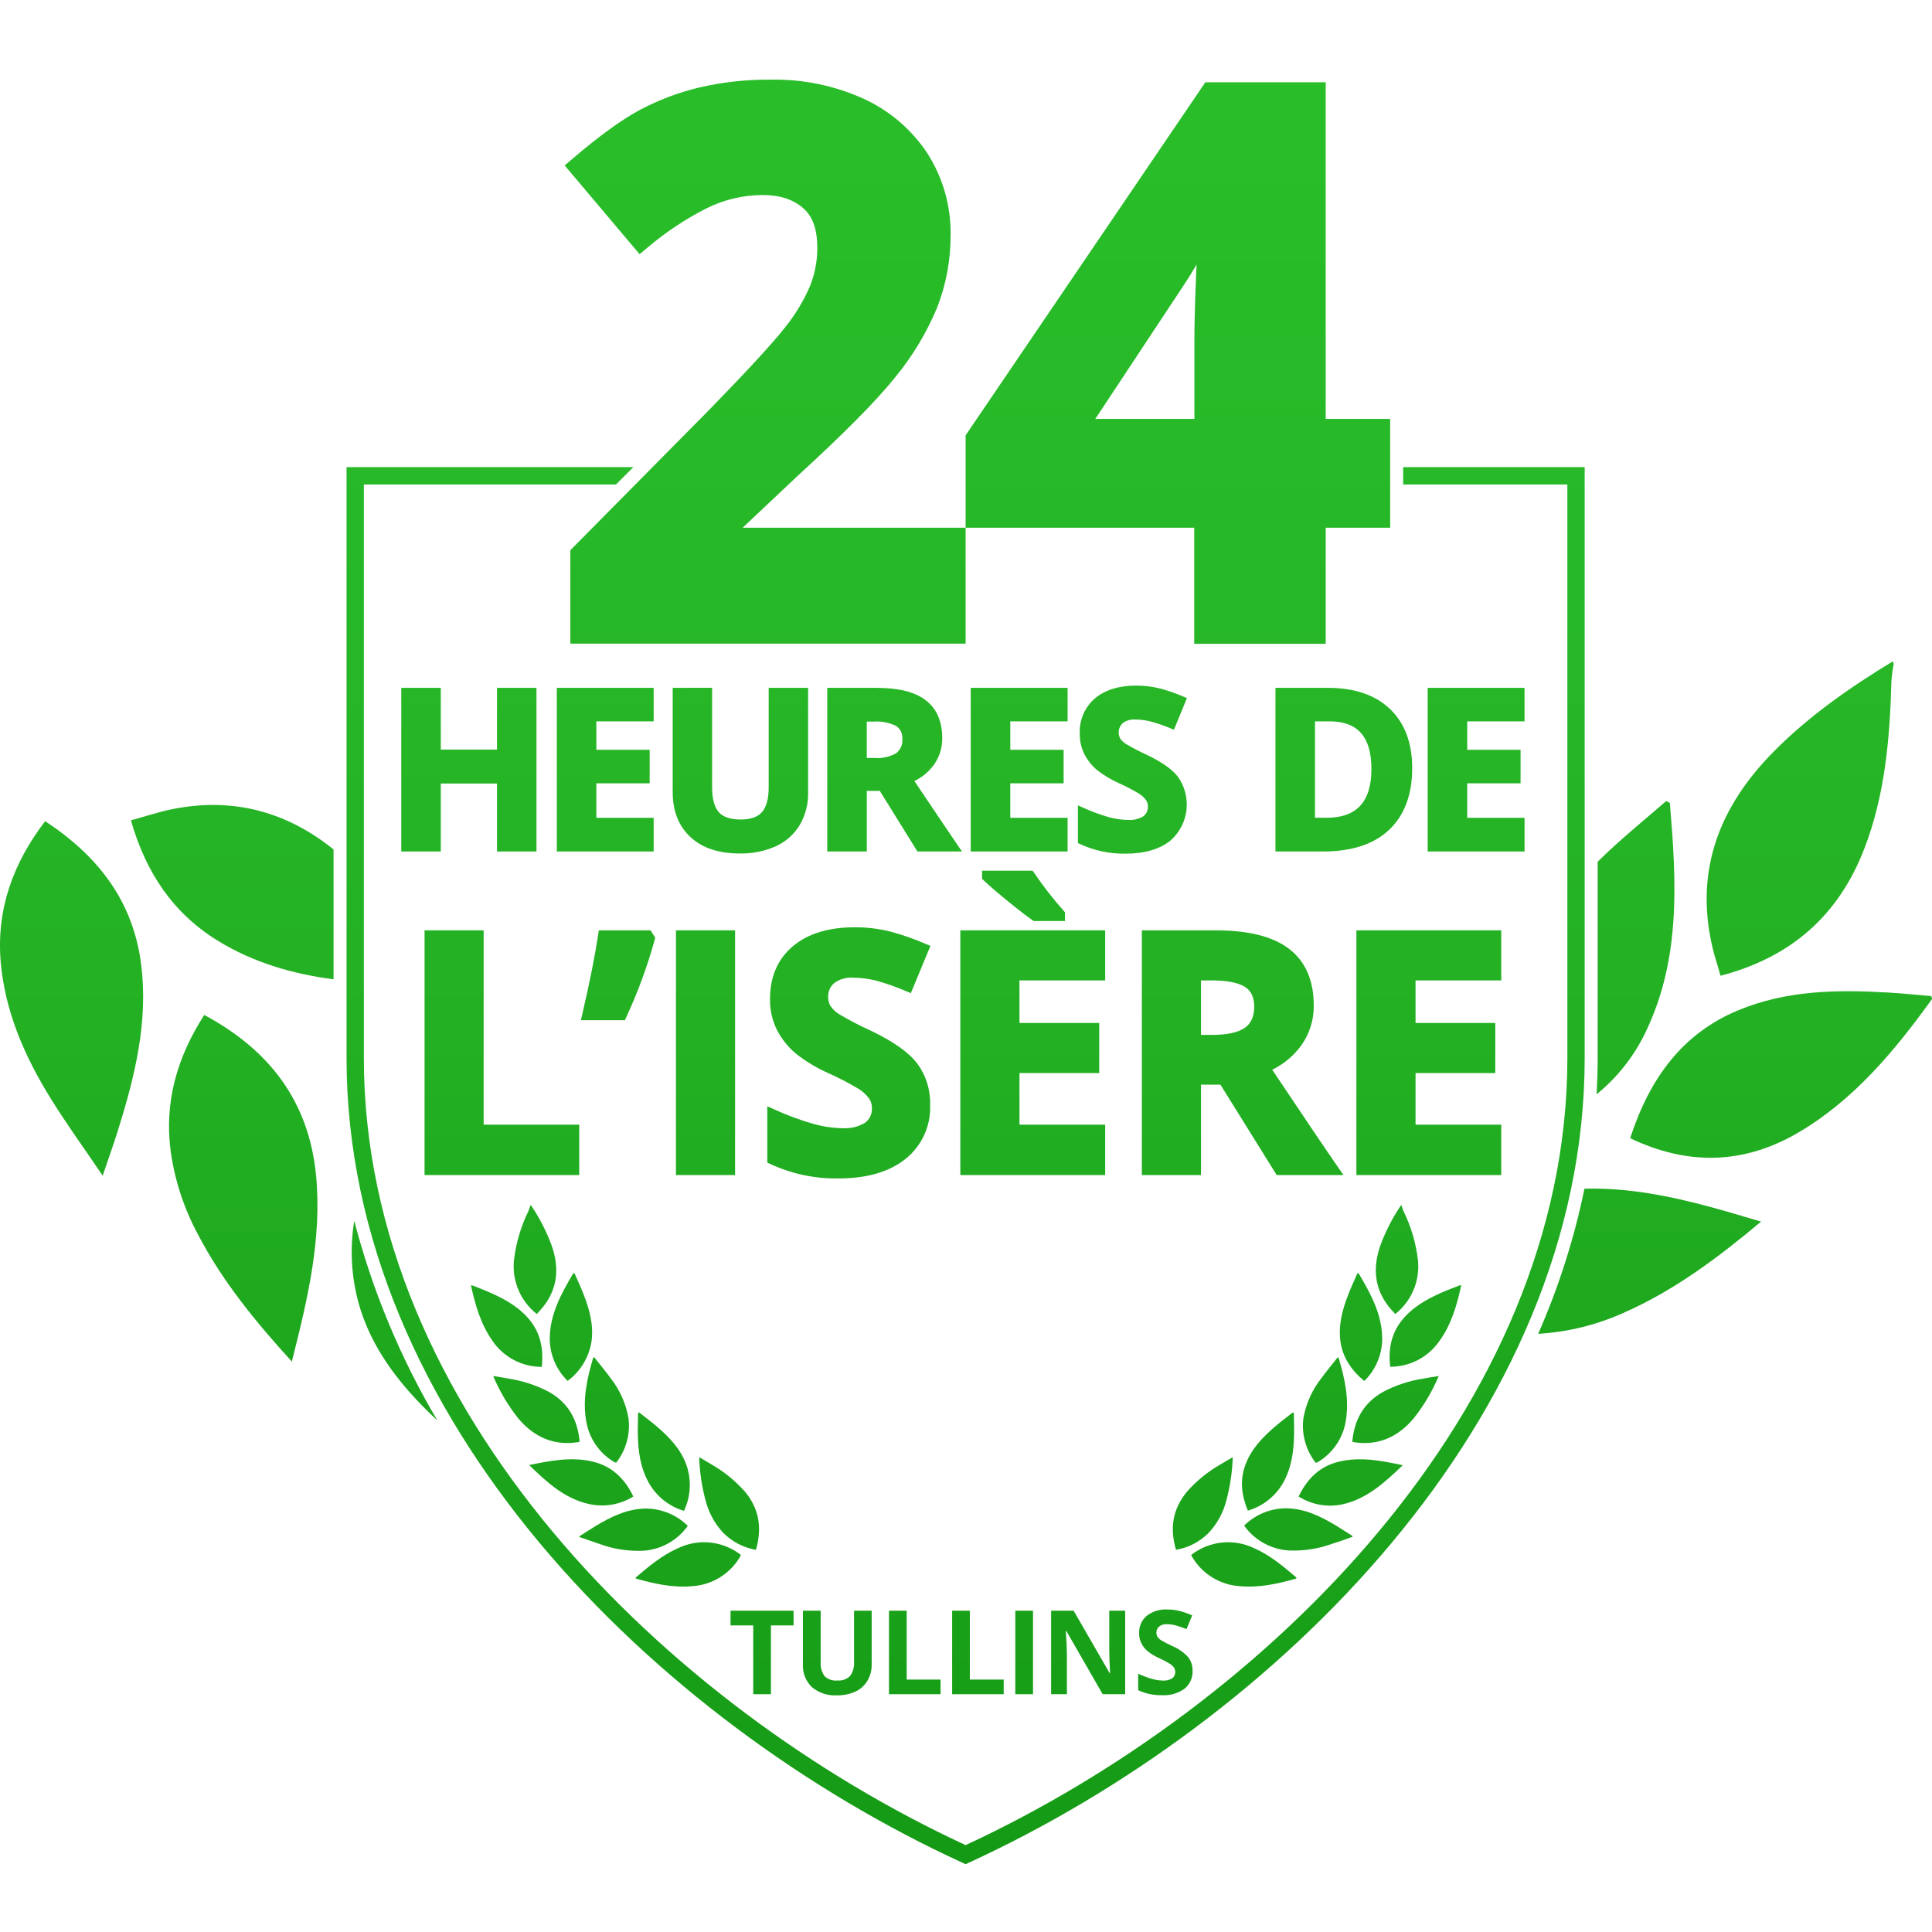
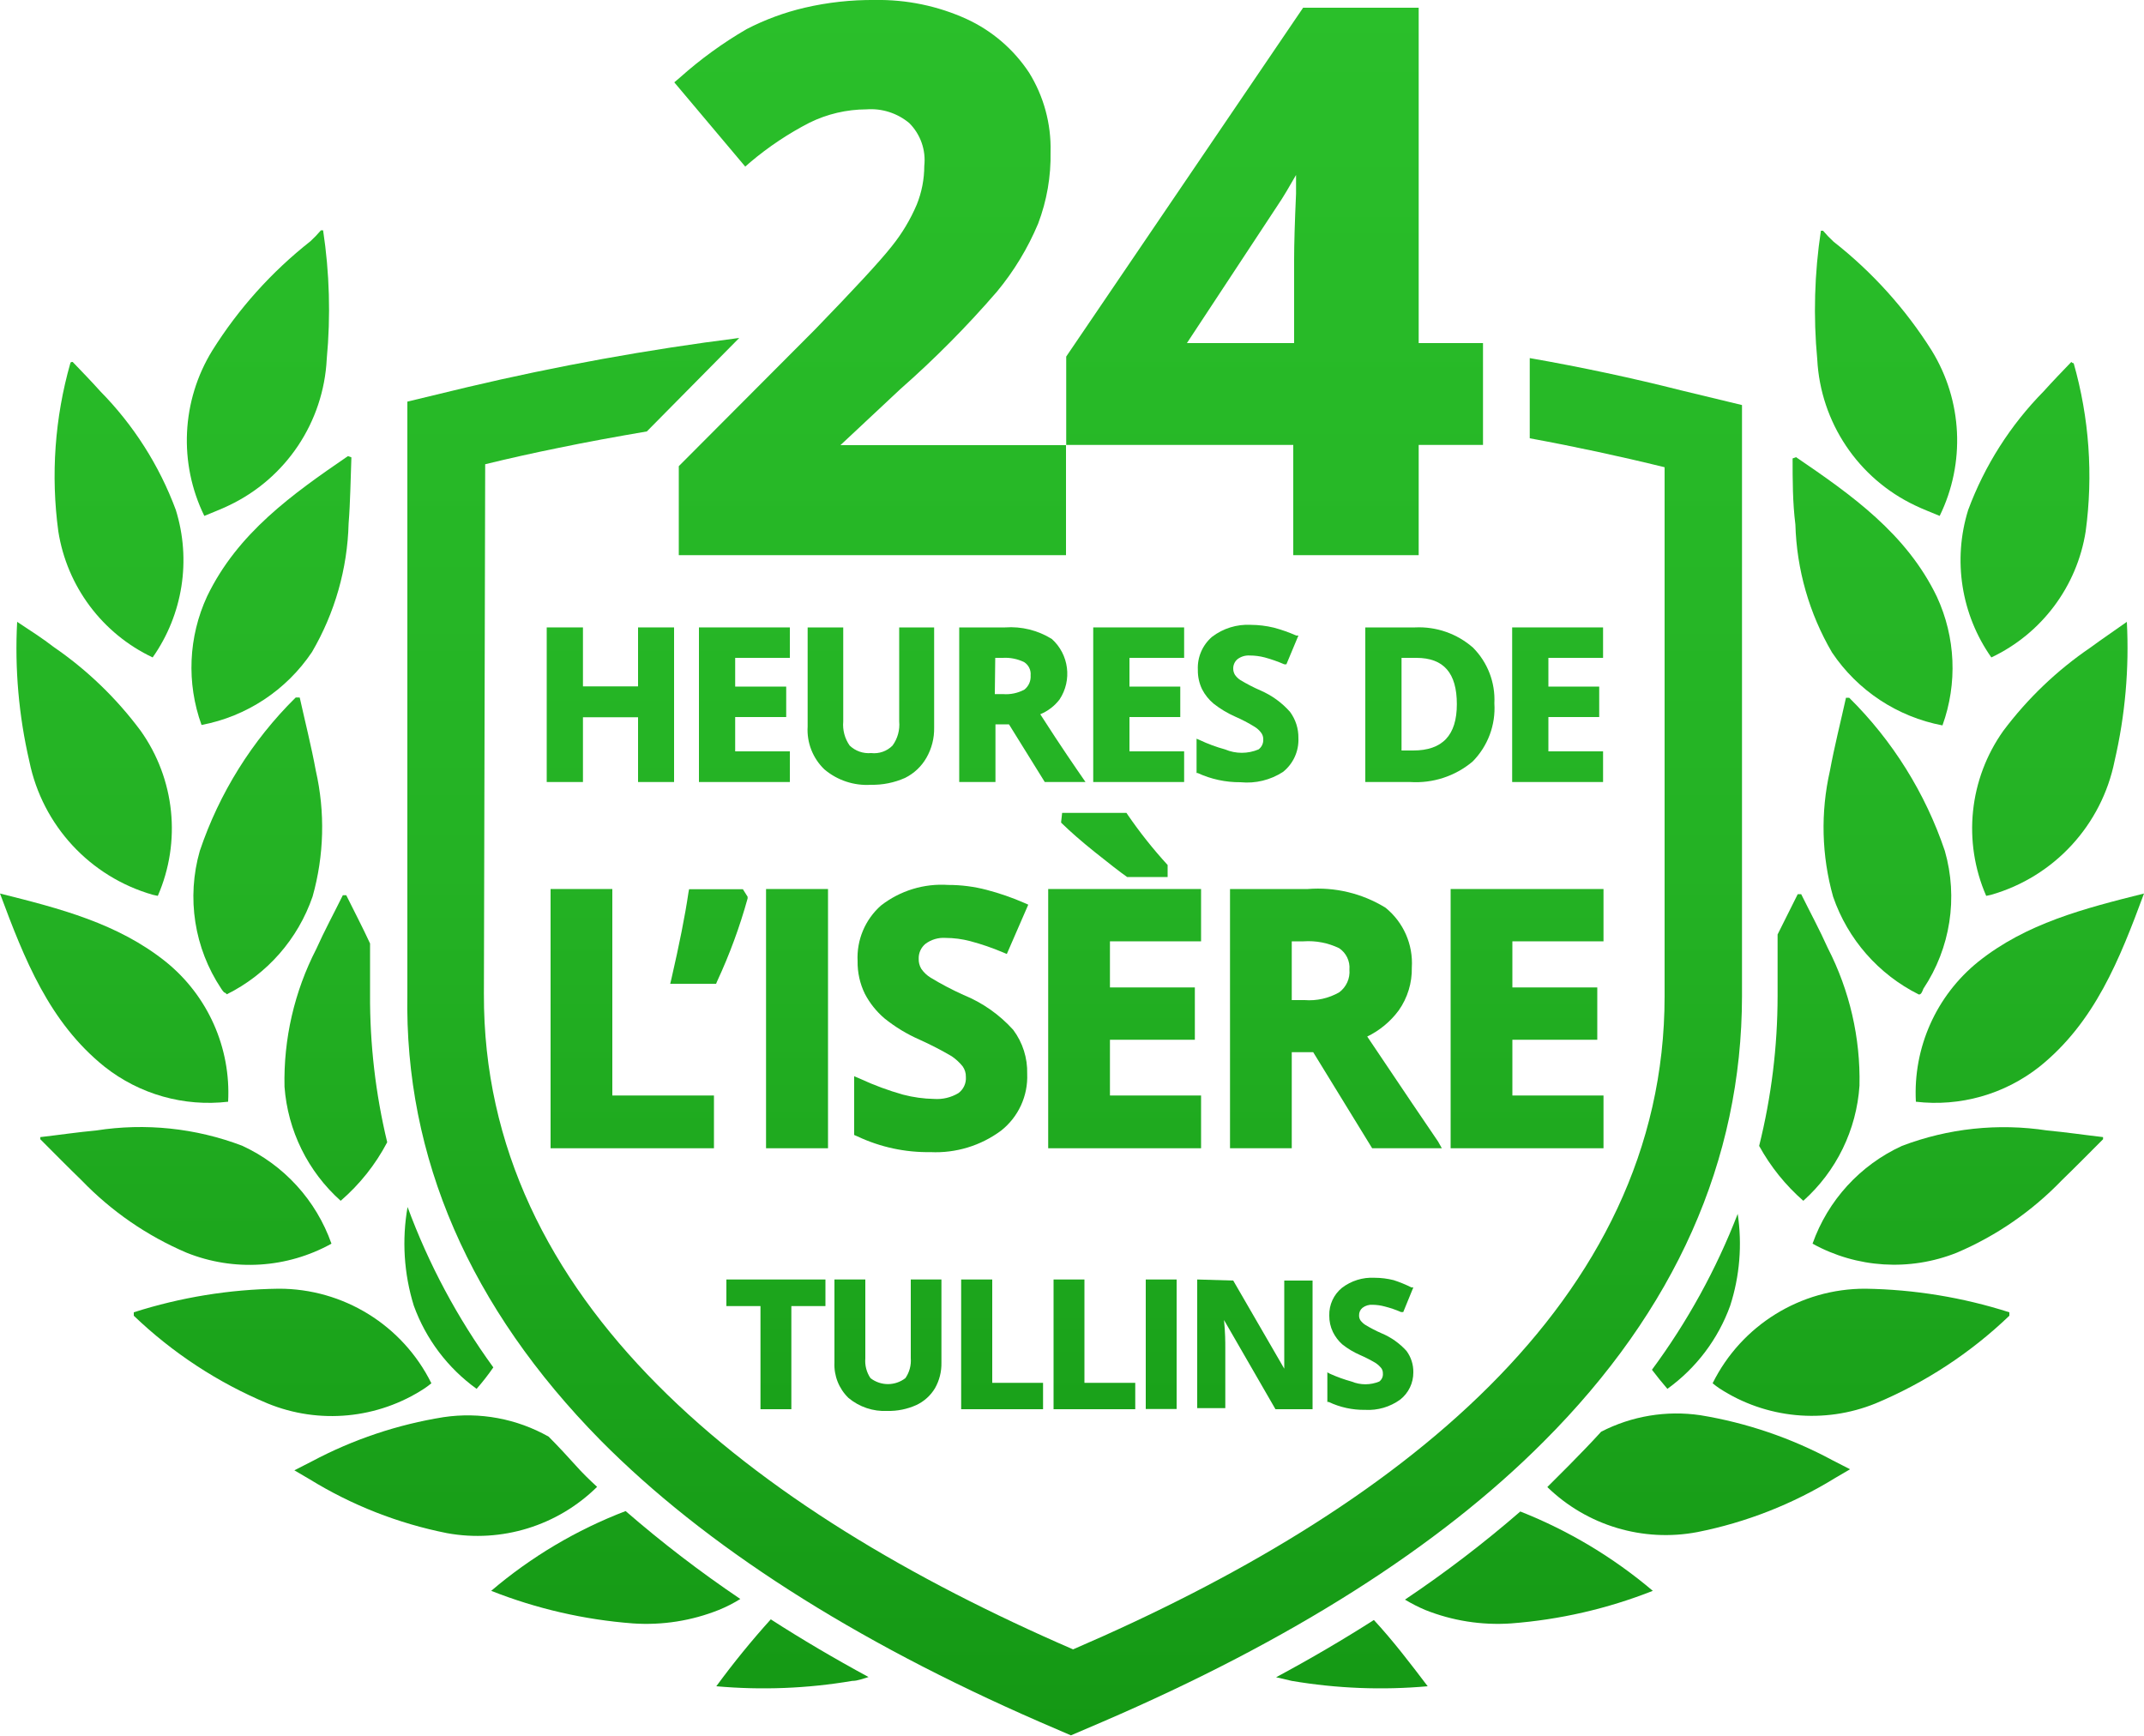
- <svg xmlns="http://www.w3.org/2000/svg" viewBox="0 0 446.28 446.28">
+ <svg xmlns="http://www.w3.org/2000/svg" data-name="Logo 24h Isere" viewBox="0 0 100 80.93">
  <defs>
-     <linearGradient id="vert" x1="0%" y1="0%" x2="0%" y2="100%" gradientUnits="userSpaceOnUse">
+     <linearGradient id="green-gradiant" x1="0%" y1="0%" x2="0%" y2="100%" gradientUnits="userSpaceOnUse">
      <stop offset="0%" stop-color="#2abf2a" />
      <stop offset="50%" stop-color="#24b224" />
      <stop offset="100%" stop-color="#149814" />
    </linearGradient>
-     <style>.color{fill:url(#vert);}</style>
+     <style>.logo-color{fill:url(#green-gradiant);}</style>
  </defs>
-   <g id="logo" data-name="logo" class="color">
-     <path d="M397.43,225.39c16.37-4.27,27.28-14,33.2-29.31,4.82-12.47,5.91-25.55,6.28-38.74a36.92,36.92,0,0,1,.53-4c-.08-.19-.16-.37-.23-.56-9.87,6-19.35,12.59-27.51,20.85-12.38,12.52-18.26,27.17-14.2,44.91C396,220.79,396.77,223,397.43,225.39Z" />
-     <path d="M10.43,189.69C3,199.41-.83,210,.15,222.1c1,11.61,5.55,21.93,11.57,31.66,3.63,5.85,7.68,11.44,12,17.81,1.38-4.09,2.53-7.27,3.54-10.5,3.88-12.42,7-25,5.36-38.17C30.8,208.16,22.64,197.71,10.43,189.69Z" />
-     <path d="M47.18,234.45c-6.3,9.8-9.24,20.11-7.76,31.45a57.2,57.2,0,0,0,6.35,19.33c5.62,10.74,13.18,20,21.64,29.28,3.67-14.47,7-28.46,5.59-43.1C71.31,254.37,62.22,242.51,47.18,234.45Z" />
-     <path d="M366,274.58a166.66,166.66,0,0,1-10.69,33.52A56.11,56.11,0,0,0,375.6,303c11.37-5.09,21.23-12.48,31.2-20.81-4.17-1.21-7.8-2.34-11.46-3.32C385.7,276.25,376,274.31,366,274.58Z" />
-     <path d="M82.89,301.21c2.19,7.7,6.35,14.25,11.56,20.19a88.48,88.48,0,0,0,6.57,6.7A179,179,0,0,1,81.83,282,44.59,44.59,0,0,0,82.89,301.21Z" />
-     <path d="M380.18,238.3c8.15-17,7.05-34.86,5.55-52.8l-.84-.47c-4.45,3.86-9,7.58-13.32,11.6-.85.8-1.69,1.61-2.52,2.42v45.36c0,2.8-.09,5.59-.24,8.36A41.63,41.63,0,0,0,380.18,238.3Z" />
-     <path d="M446.11,230.09c-3.28-.27-6.61-.63-9.95-.82-11.76-.68-23.44-.56-34.67,4.11-12.85,5.33-20.46,15.73-24.93,29.54,13.39,6.4,26.39,6.07,39.05-1.43s22-18.68,30.66-30.7C446.33,230.7,446.2,230.44,446.11,230.09Z" />
-     <path d="M50.29,217.29c8.27,5.09,17.33,7.69,26.76,8.93v-30c-10.46-8.45-22.83-12.2-37.2-9.32-3.19.64-6.29,1.68-9.61,2.59C33.7,201.56,39.94,210.92,50.29,217.29Z" />
-     <path d="M149.57,57.19a69.86,69.86,0,0,1,13.66-9.08,29.23,29.23,0,0,1,12.9-3.06c4,0,7.06,1,9.37,3s3.29,5,3.29,9.29a23.48,23.48,0,0,1-1.69,8.75,40.77,40.77,0,0,1-5.76,9.53c-2.75,3.55-8.76,10.07-17.83,19.37l-31.76,32.1v21.59h91.3V121.9h-51.5l12.72-12c10.65-9.74,18.21-17.37,22.47-22.7a64.32,64.32,0,0,0,9.67-16,45.38,45.38,0,0,0,3.17-16.93,34,34,0,0,0-5.29-18.74,35.14,35.14,0,0,0-14.78-12.71A49.58,49.58,0,0,0,178,18.4a69.78,69.78,0,0,0-16.48,1.81,57.86,57.86,0,0,0-13.69,5.16c-4.14,2.22-9.38,6-15.57,11.29l-1.82,1.56,17.3,20.49Z" />
-     <path d="M275.86,148.71h30.37V121.9h14.89V96.77H306.23V19h-27.8l-55.38,81.56V121.9h52.81ZM253,96.77l20.2-30.53q1.68-2.52,3.2-5.12c0,.55-.05,1.13-.08,1.74-.28,6.66-.42,11.82-.42,15.33V96.77Z" />
-     <polygon points="92.69 158.89 92.69 196.69 101.82 196.69 101.82 180.99 114.81 180.99 114.81 196.69 123.92 196.69 123.92 158.89 114.81 158.89 114.81 173.15 101.82 173.15 101.82 158.89 92.69 158.89" />
-     <polygon points="128.62 196.69 150.99 196.69 150.99 188.91 137.75 188.91 137.75 180.94 150.07 180.94 150.07 173.2 137.75 173.2 137.75 166.63 150.99 166.63 150.99 158.89 128.62 158.89 128.62 196.69" />
-     <path d="M155.39,158.89V183c0,4.35,1.38,7.84,4.11,10.37s6.54,3.78,11.38,3.78a19.44,19.44,0,0,0,8.37-1.69,12.43,12.43,0,0,0,5.51-4.93,14.24,14.24,0,0,0,1.91-7.43V158.89h-9.11v22.93c0,2.64-.51,4.57-1.53,5.75s-2.66,1.73-4.95,1.73-4.08-.57-5.07-1.72-1.52-3.09-1.52-5.71v-23Z" />
-     <path d="M215.75,176.62a10.38,10.38,0,0,0,1.9-6.12c0-3.88-1.29-6.83-3.84-8.77s-6.33-2.84-11.41-2.84H191.09v37.8h9.14v-14h3l8.69,14h10.31l-.78-1.11c-1.6-2.31-5-7.4-10.23-15.16A12.14,12.14,0,0,0,215.75,176.62ZM207,174a8.85,8.85,0,0,1-5,1.09h-1.78v-8.41h1.63a10.19,10.19,0,0,1,5.14,1,3.29,3.29,0,0,1,1.44,3.08A3.66,3.66,0,0,1,207,174Z" />
-     <polygon points="246.61 166.63 246.61 158.89 224.23 158.89 224.23 196.69 246.61 196.69 246.61 188.91 233.37 188.91 233.37 180.94 245.69 180.94 245.69 173.2 233.37 173.2 233.37 166.63 246.61 166.63" />
-     <path d="M270.33,194.2a11.07,11.07,0,0,0,1.77-14.76c-1.34-1.74-3.71-3.41-7.24-5.1h0a48.1,48.1,0,0,1-4.79-2.5,4.52,4.52,0,0,1-1.31-1.25,2.92,2.92,0,0,1,.57-3.54,4.3,4.3,0,0,1,2.89-.85,15,15,0,0,1,3.58.46,34.86,34.86,0,0,1,4.71,1.63l.66.27,3-7.29-.64-.28a38.15,38.15,0,0,0-5.49-1.93,22.24,22.24,0,0,0-5.59-.69c-4,0-7.2,1-9.5,2.93a10.11,10.11,0,0,0-3.53,8.13,10.3,10.3,0,0,0,1.08,4.81,12,12,0,0,0,2.82,3.56,23.41,23.41,0,0,0,5.17,3.12,45.88,45.88,0,0,1,4.62,2.41,6.24,6.24,0,0,1,1.58,1.43,2.51,2.51,0,0,1,.46,1.49,2.66,2.66,0,0,1-1.06,2.32,6.06,6.06,0,0,1-3.48.83,17.77,17.77,0,0,1-4.49-.64,43.36,43.36,0,0,1-6.13-2.28l-1-.45v8.7l.4.2A24,24,0,0,0,260,197.19C264.38,197.19,267.85,196.18,270.33,194.2Z" />
-     <path d="M306.75,158.89H294.62v37.8h11c6.59,0,11.72-1.67,15.25-5s5.34-8.11,5.34-14.28c0-5.8-1.73-10.39-5.15-13.65S312.85,158.89,306.75,158.89Zm-.4,30h-2.6V166.63h3.4c6.49,0,9.64,3.6,9.64,11C316.79,185.22,313.38,188.91,306.35,188.91Z" />
-     <polygon points="352.16 166.63 352.16 158.89 329.79 158.89 329.79 196.69 352.16 196.69 352.16 188.91 338.92 188.91 338.92 180.94 351.24 180.94 351.24 173.2 338.92 173.2 338.92 166.63 352.16 166.63" />
-     <polygon points="133.8 259.79 111.72 259.79 111.72 214.9 98.07 214.9 98.07 271.43 133.8 271.43 133.8 259.79" />
-     <path d="M138.32,214.9l-.13.9c-.76,5-2,11.28-3.71,18.57l-.3,1.29h10.17l.28-.62a115.67,115.67,0,0,0,6.61-18l.11-.45-1.08-1.69Z" />
-     <rect x="156.14" y="214.9" width="13.66" height="56.53" />
-     <path d="M214.85,255.26a15.37,15.37,0,0,0-3-9.63c-2-2.6-5.55-5.1-10.84-7.62h0a68.67,68.67,0,0,1-7.17-3.74,6.83,6.83,0,0,1-2-1.88,3.93,3.93,0,0,1-.54-2.1,4,4,0,0,1,1.38-3.19,6.47,6.47,0,0,1,4.33-1.26,22.72,22.72,0,0,1,5.35.67A53.54,53.54,0,0,1,209.4,229l1,.4,4.53-10.91-1-.41a57.85,57.85,0,0,0-8.21-2.88,33.19,33.19,0,0,0-8.36-1c-6,0-10.77,1.47-14.22,4.38s-5.27,7-5.27,12.16a15.42,15.42,0,0,0,1.61,7.19,18,18,0,0,0,4.23,5.34,35.1,35.1,0,0,0,7.72,4.66,67.65,67.65,0,0,1,6.92,3.6,9.23,9.23,0,0,1,2.35,2.14,3.7,3.7,0,0,1,.7,2.23,3.94,3.94,0,0,1-1.59,3.46,9,9,0,0,1-5.21,1.25,26.36,26.36,0,0,1-6.71-1,63.34,63.34,0,0,1-9.16-3.4l-1.49-.67v13l.59.29a36,36,0,0,0,15.88,3.38c6.52,0,11.71-1.51,15.42-4.48A15.13,15.13,0,0,0,214.85,255.26Z" />
-     <path d="M238.51,201.12H226.85V203l.26.25c1.39,1.35,3.34,3,5.8,5s4.35,3.45,5.63,4.34l.22.16H246v-2l-.2-.25a83.56,83.56,0,0,1-7-9Z" />
-     <polygon points="255.29 259.79 235.49 259.79 235.49 247.87 253.91 247.87 253.91 236.3 235.49 236.3 235.49 226.47 255.29 226.47 255.29 214.9 221.83 214.9 221.83 271.43 255.29 271.43 255.29 259.79" />
-     <path d="M300.64,241.41a15.53,15.53,0,0,0,2.83-9.15c0-5.81-1.93-10.22-5.74-13.11s-9.46-4.25-17.05-4.25H263.76v56.53h13.66V250.55h4.49l13,20.88h15.42l-1.15-1.66c-2.4-3.45-7.55-11.07-15.31-22.67A18.14,18.14,0,0,0,300.64,241.41Zm-13.09-4c-1.55,1.09-4.06,1.64-7.47,1.64h-2.66V226.47h2.44c3.51,0,6.09.5,7.69,1.48,1.45.9,2.16,2.4,2.16,4.61S289,236.41,287.55,237.42Z" />
-     <polygon points="313.32 271.43 346.78 271.43 346.78 259.79 326.98 259.79 326.98 247.87 345.4 247.87 345.4 236.3 326.98 236.3 326.98 226.47 346.78 226.47 346.78 214.9 313.32 214.9 313.32 271.43" />
-     <polygon points="178.08 391.35 178.08 375.46 183.31 375.46 183.31 372.06 168.75 372.06 168.75 375.46 173.99 375.46 173.99 391.35 178.08 391.35" />
-     <path d="M185.47,372.06v12.42a6.77,6.77,0,0,0,2.06,5.22,8.19,8.19,0,0,0,5.78,1.91,9.89,9.89,0,0,0,4.27-.86,6.18,6.18,0,0,0,2.77-2.47,7.15,7.15,0,0,0,1-3.74V372.06h-4.07v11.78a4.93,4.93,0,0,1-.91,3.29,3.63,3.63,0,0,1-2.9,1.05,3.74,3.74,0,0,1-3-1,5,5,0,0,1-.9-3.27V372.06Z" />
-     <polygon points="217.26 387.97 209.44 387.97 209.44 372.06 205.35 372.06 205.35 391.35 217.26 391.35 217.26 387.97" />
-     <polygon points="219.94 372.06 219.94 391.35 231.85 391.35 231.85 387.97 224.03 387.97 224.03 372.06 219.94 372.06" />
-     <rect x="234.53" y="372.06" width="4.09" height="19.29" />
-     <path d="M254.71,391.35h5.2V372.06h-3.68v9.13c0,1,.06,2.81.19,5.31h-.09L248,372.06H242.8v19.29h3.65v-9.08c0-1.1-.08-2.94-.25-5.52h.12Z" />
-     <path d="M273.59,390.1a5,5,0,0,0,1.88-4.11,5.06,5.06,0,0,0-1-3.19,10.43,10.43,0,0,0-3.71-2.59,24.47,24.47,0,0,1-2.59-1.35,2.71,2.71,0,0,1-.8-.78,1.72,1.72,0,0,1-.25-.94,1.79,1.79,0,0,1,.62-1.41,2.58,2.58,0,0,1,1.78-.55,8.18,8.18,0,0,1,2,.26,18.66,18.66,0,0,1,2.55.88l1.32-3.18a19.24,19.24,0,0,0-2.86-1,11.17,11.17,0,0,0-2.87-.36,7.16,7.16,0,0,0-4.79,1.47,5,5,0,0,0-1.74,4,5.08,5.08,0,0,0,.53,2.37,5.91,5.91,0,0,0,1.41,1.78,11.89,11.89,0,0,0,2.65,1.6,22.56,22.56,0,0,1,2.5,1.31,3.38,3.38,0,0,1,.93.85,1.69,1.69,0,0,1,.32,1,1.78,1.78,0,0,1-.72,1.53,3.54,3.54,0,0,1-2.06.51,10.12,10.12,0,0,1-2.48-.35,22.89,22.89,0,0,1-3.3-1.23v3.8a12.32,12.32,0,0,0,5.46,1.16A8.12,8.12,0,0,0,273.59,390.1Z" />
-     <path d="M322.3,303.53a14,14,0,0,0,5.24-12.41,34.79,34.79,0,0,0-3.38-11.44,10.87,10.87,0,0,1-.39-1.18l-.13-.12a43.19,43.19,0,0,0-4.8,9.34c-1.74,5.06-1.42,9.85,2,14.17C321.31,302.45,321.81,303,322.3,303.53Z" />
-     <path d="M312.37,355l.12-.14c-1.28-.82-2.55-1.66-3.86-2.45-3.47-2.09-7.07-3.87-11.24-4a13.82,13.82,0,0,0-10,4,13.76,13.76,0,0,0,10.28,5.74,26.05,26.05,0,0,0,10.23-1.61C309.4,356.1,310.88,355.55,312.37,355Z" />
-     <path d="M326.53,327.66a41.85,41.85,0,0,0,5.81-9.81c-1.3.21-2.44.38-3.58.6a29.55,29.55,0,0,0-9.33,3.09c-4.46,2.53-6.62,6.46-7.06,11.51l.4.09C318.43,334,322.92,331.92,326.53,327.66Z" />
-     <path d="M313.55,294.12c-.71,1.64-1.47,3.26-2.12,4.93-1.34,3.44-2.29,7-1.81,10.72s2.53,6.77,5.52,9.23a13.72,13.72,0,0,0,4.14-9.66c0-5.72-2.66-10.49-5.44-15.2Z" />
-     <path d="M274.18,344.57c-3.32,4-4,8.45-2.53,13.43a14,14,0,0,0,7.52-3.89,17.21,17.21,0,0,0,4.12-7.56,44,44,0,0,0,1.47-9.95c-1,.58-1.87,1.07-2.72,1.6A30.55,30.55,0,0,0,274.18,344.57Z" />
-     <path d="M309.47,337.59c-4.5,1-7.48,3.9-9.5,8.09a13.66,13.66,0,0,0,10.28,1.78c5.63-1.32,9.67-5.08,13.78-9C319.1,337.41,314.35,336.47,309.47,337.59Z" />
-     <path d="M337.51,297s-.07-.08-.14-.17c-1,.39-2,.77-3.05,1.19-3.57,1.48-7,3.18-9.71,6.05-3.1,3.29-4,7.22-3.48,11.64a13.76,13.76,0,0,0,11.36-5.94C335.23,306,336.52,301.56,337.51,297Z" />
-     <path d="M286.41,366.4c4.43.4,8.68-.54,12.89-1.73.07,0,.11-.13.2-.23-3.05-2.62-6.11-5.19-9.81-6.82a13.84,13.84,0,0,0-14.54,1.57c.13.25.22.44.33.62A13.81,13.81,0,0,0,286.41,366.4Z" />
-     <path d="M309,313.54c-1.25,1.59-2.57,3.16-3.77,4.81a20.67,20.67,0,0,0-4.17,9.34,13.88,13.88,0,0,0,2.83,10.17,2.33,2.33,0,0,0,.27,0l.32-.17a13.52,13.52,0,0,0,6.38-9.4c.86-5-.22-9.83-1.63-14.59C309.23,313.63,309.14,313.61,309,313.54Z" />
-     <path d="M294.51,329.54c-2.87,2.46-5.46,5.15-6.82,8.79s-.89,7.1.55,10.62a13.83,13.83,0,0,0,8.18-6.48c1.95-3.48,2.44-7.31,2.51-11.22,0-1.63,0-3.26-.06-4.88l-.28-.07C297.23,327.38,295.82,328.41,294.51,329.54Z" />
-     <path d="M122.63,278.38l-.14.12a10.87,10.87,0,0,1-.39,1.18,35,35,0,0,0-3.38,11.44A14,14,0,0,0,124,303.53c.49-.56,1-1.08,1.44-1.64,3.45-4.32,3.76-9.11,2-14.17A43.15,43.15,0,0,0,122.63,278.38Z" />
-     <path d="M138.36,356.6a26.07,26.07,0,0,0,10.24,1.61,13.74,13.74,0,0,0,10.27-5.74,13.82,13.82,0,0,0-10-4c-4.17.14-7.76,1.92-11.24,4-1.3.79-2.57,1.63-3.86,2.45l.12.14C135.38,355.55,136.87,356.1,138.36,356.6Z" />
-     <path d="M133.49,333.14l.41-.09c-.45-5.05-2.6-9-7.06-11.51a29.69,29.69,0,0,0-9.34-3.09c-1.13-.22-2.27-.39-3.58-.6a41.85,41.85,0,0,0,5.81,9.81C123.34,331.92,127.83,334,133.49,333.14Z" />
-     <path d="M136.65,309.77c.48-3.76-.48-7.28-1.82-10.72-.64-1.67-1.41-3.29-2.12-4.93l-.29,0c-2.77,4.71-5.43,9.48-5.43,15.2a13.71,13.71,0,0,0,4.13,9.66A14,14,0,0,0,136.65,309.77Z" />
-     <path d="M167.09,354.11a14.11,14.11,0,0,0,7.53,3.89c1.43-5,.78-9.45-2.53-13.43a30.9,30.9,0,0,0-7.86-6.37c-.86-.53-1.73-1-2.72-1.6a43.45,43.45,0,0,0,1.46,9.95A17.31,17.31,0,0,0,167.09,354.11Z" />
-     <path d="M146.29,345.68c-2-4.19-5-7.05-9.5-8.09-4.87-1.12-9.63-.18-14.56.82,4.11,4,8.15,7.73,13.78,9A13.66,13.66,0,0,0,146.29,345.68Z" />
-     <path d="M125.14,315.74c.49-4.42-.39-8.35-3.49-11.64-2.7-2.87-6.14-4.57-9.71-6.05-1-.42-2-.8-3-1.19-.07.09-.14.14-.13.17,1,4.53,2.28,8.94,5,12.77A13.73,13.73,0,0,0,125.14,315.74Z" />
-     <path d="M147,364.67c4.21,1.19,8.47,2.13,12.89,1.73a13.83,13.83,0,0,0,10.94-6.59c.11-.18.19-.37.32-.62a13.83,13.83,0,0,0-14.53-1.57c-3.7,1.63-6.76,4.2-9.81,6.82C146.85,364.54,146.89,364.65,147,364.67Z" />
-     <path d="M141.77,337.66a2.55,2.55,0,0,0,.33.17,1.84,1.84,0,0,0,.27,0,13.87,13.87,0,0,0,2.82-10.17,20.67,20.67,0,0,0-4.17-9.34c-1.19-1.65-2.51-3.22-3.77-4.81-.13.07-.21.09-.23.13-1.41,4.76-2.48,9.57-1.62,14.59A13.54,13.54,0,0,0,141.77,337.66Z" />
-     <path d="M151.76,329.54c-1.32-1.13-2.72-2.16-4.08-3.24l-.29.07c0,1.62-.09,3.25-.06,4.88.07,3.91.57,7.74,2.51,11.22A13.85,13.85,0,0,0,158,349a14,14,0,0,0,.55-10.62C157.22,334.69,154.62,332,151.76,329.54Z" />
-     <path d="M366.05,107.91H324.12v4h37.93v132.5c0,81.15-69.67,149.66-139,181.8-69.33-32.14-139-100.65-139-181.8V111.91h58.24l4-4H80.05v136.5c0,83.25,71.4,153.31,142.16,185.82l.84.39.83-.39c70.77-32.51,142.17-102.57,142.17-185.82Z" />
+   <g id="Logo" class="logo-color">
+     <path d="M89.32,23.57c.37.18.75.32,1.15.49a8,8,0,0,0-.37-7.71,20,20,0,0,0-4.58-5.08,5.9,5.9,0,0,1-.49-.51l-.1,0a24.68,24.68,0,0,0-.17,6A8,8,0,0,0,89.32,23.57Z" />
+     <path d="M88.71,53.44A7.93,7.93,0,0,0,84.54,58a7.88,7.88,0,0,0,6.73.42,14.91,14.91,0,0,0,4.89-3.37c.65-.63,1.29-1.28,1.93-1.92l0-.1c-.87-.1-1.74-.23-2.61-.31A13.36,13.36,0,0,0,88.71,53.44Z" />
+     <path d="M60.25,78.39a24.75,24.75,0,0,0,6.34.25c-.82-1.08-1.62-2.13-2.51-3.09q-2.16,1.38-4.56,2.67Z" />
+     <path d="M93.44,34.08a7.86,7.86,0,0,0-.8,7.7l.23-.05a8.17,8.17,0,0,0,5.76-6.25A23.32,23.32,0,0,0,99.2,29c-.62.44-1.17.81-1.7,1.2A17.13,17.13,0,0,0,93.44,34.08Z" />
+     <path d="M66.47,75.08a9.12,9.12,0,0,0,4,.63,22.65,22.65,0,0,0,6.62-1.52,22.11,22.11,0,0,0-6.18-3.7,54.63,54.63,0,0,1-5.38,4.11A7.55,7.55,0,0,0,66.47,75.08Z" />
+     <path d="M85.45,30.43a8,8,0,0,0,5.15,3.4,7.89,7.89,0,0,0-.26-6c-1.42-2.95-4-4.76-6.57-6.51l-.16.06c0,1,0,2.05.13,3.08A12.51,12.51,0,0,0,85.45,30.43Z" />
+     <path d="M77.77,64.77a8.23,8.23,0,0,0,2.93-3.88,9.43,9.43,0,0,0,.35-4.28,31.1,31.1,0,0,1-4,7.27C77.28,64.18,77.51,64.47,77.77,64.77Z" />
+     <path d="M95.12,49.75c2.58-2.07,3.74-5,4.88-8.08-2.8.7-5.49,1.39-7.73,3.18a7.85,7.85,0,0,0-2.91,6.53A7.83,7.83,0,0,0,95.12,49.75Z" />
+     <path d="M97.28,24.78a19.22,19.22,0,0,0-.56-7.84s-.06,0-.11-.06c-.43.45-.87.9-1.29,1.37a15.63,15.63,0,0,0-3.52,5.53,7.88,7.88,0,0,0,1.08,6.88A7.85,7.85,0,0,0,97.28,24.78Z" />
+     <path d="M87,60.1a7.93,7.93,0,0,0-7.12,4.41,3.78,3.78,0,0,0,.32.24,7.9,7.9,0,0,0,7.28.7,20.38,20.38,0,0,0,6.24-4.09s0-.09,0-.16A23.21,23.21,0,0,0,87,60.1Z" />
+     <path d="M89.71,46.11a7.74,7.74,0,0,0,1-6.43,18.25,18.25,0,0,0-4.46-7.14s-.06,0-.15,0c-.25,1.13-.54,2.27-.75,3.41a11.91,11.91,0,0,0,.15,5.87,8,8,0,0,0,4,4.56c.08,0,.11-.06.13-.09A1.09,1.09,0,0,0,89.71,46.11Z" />
+     <path d="M82.05,53.44A9.44,9.44,0,0,0,84.11,56a7.91,7.91,0,0,0,2.62-5.37,13.4,13.4,0,0,0-1.48-6.42c-.38-.85-.83-1.68-1.24-2.51l-.16,0c-.31.63-.63,1.25-.94,1.88v2.87A28.94,28.94,0,0,1,82.05,53.44Z" />
+     <path d="M79.31,66a7.67,7.67,0,0,0-4.63.77c-.48.53-1,1.06-1.51,1.58l-1,1a7.92,7.92,0,0,0,7,2.1,19.43,19.43,0,0,0,6.42-2.52l.7-.41-.82-.42A19.7,19.7,0,0,0,79.31,66Z" />
+     <path d="M10.68,23.57a8,8,0,0,0,4.56-6.83,24.68,24.68,0,0,0-.17-6l-.1,0a5.9,5.9,0,0,1-.49.51A20,20,0,0,0,9.9,16.35a8,8,0,0,0-.37,7.71C9.93,23.89,10.31,23.75,10.68,23.57Z" />
+     <path d="M15.46,58a7.93,7.93,0,0,0-4.17-4.57,13.36,13.36,0,0,0-6.8-.71c-.87.08-1.74.21-2.61.31l0,.1c.64.64,1.28,1.29,1.93,1.92a14.91,14.91,0,0,0,4.89,3.37A7.88,7.88,0,0,0,15.46,58Z" />
+     <path d="M33.41,78.64a24.75,24.75,0,0,0,6.34-.25c.26,0,.51-.11.76-.18q-2.4-1.3-4.56-2.69A39.59,39.59,0,0,0,33.41,78.64Z" />
+     <path d="M7.13,41.73l.23.05a7.86,7.86,0,0,0-.8-7.7A17.13,17.13,0,0,0,2.5,30.17C2,29.78,1.42,29.41.8,29a23.32,23.32,0,0,0,.57,6.51A8.17,8.17,0,0,0,7.13,41.73Z" />
+     <path d="M22.91,74.19a22.65,22.65,0,0,0,6.62,1.52,9.12,9.12,0,0,0,4-.63,6.6,6.6,0,0,0,1-.51,55.66,55.66,0,0,1-5.35-4.1A21.52,21.52,0,0,0,22.91,74.19Z" />
+     <path d="M9.66,27.81a7.89,7.89,0,0,0-.26,6,8,8,0,0,0,5.15-3.4,12.51,12.51,0,0,0,1.71-6c.08-1,.09-2.05.13-3.08l-.16-.06C13.63,23.05,11.08,24.86,9.66,27.81Z" />
+     <path d="M19.3,60.89a8.23,8.23,0,0,0,2.93,3.88,11.24,11.24,0,0,0,.78-1,30.89,30.89,0,0,1-4-7.48A9.8,9.8,0,0,0,19.3,60.89Z" />
+     <path d="M4.88,49.75a7.83,7.83,0,0,0,5.76,1.63,7.85,7.85,0,0,0-2.91-6.53C5.49,43.06,2.8,42.37,0,41.67,1.14,44.74,2.3,47.68,4.88,49.75Z" />
+     <path d="M7.12,30.66A7.88,7.88,0,0,0,8.2,23.78a15.63,15.63,0,0,0-3.52-5.53c-.42-.47-.86-.92-1.29-1.37-.05,0-.1,0-.11.06a19.22,19.22,0,0,0-.56,7.84A7.85,7.85,0,0,0,7.12,30.66Z" />
+     <path d="M19.8,64.75a3.78,3.78,0,0,0,.32-.24A7.93,7.93,0,0,0,13,60.1a23.21,23.21,0,0,0-6.76,1.1c0,.07,0,.14,0,.16a20.38,20.38,0,0,0,6.24,4.09A7.9,7.9,0,0,0,19.8,64.75Z" />
+     <path d="M13.78,32.54a18.25,18.25,0,0,0-4.46,7.14,7.74,7.74,0,0,0,1,6.43,1.09,1.09,0,0,0,.13.17s.05,0,.13.09a8,8,0,0,0,4-4.56,11.91,11.91,0,0,0,.15-5.87c-.21-1.14-.5-2.28-.75-3.41C13.84,32.53,13.79,32.52,13.78,32.54Z" />
+     <path d="M17.26,44c-.35-.76-.74-1.5-1.11-2.25l-.16,0c-.41.83-.86,1.66-1.24,2.51a13.4,13.4,0,0,0-1.48,6.42A7.91,7.91,0,0,0,15.89,56a9.34,9.34,0,0,0,2.17-2.73,28.84,28.84,0,0,1-.8-6.91Z" />
+     <path d="M25.59,67a7.67,7.67,0,0,0-4.9-.91,19.7,19.7,0,0,0-6.14,2.06l-.82.42.7.41a19.43,19.43,0,0,0,6.42,2.52,7.94,7.94,0,0,0,7-2.16c-.35-.32-.69-.65-1-1S26,67.41,25.59,67Z" />
+     <path d="M72,67.23c6.13-6.13,9.24-13.11,9.25-20.77l0-16.21,0-8.46v-2.9l-2.82-.68Q75,17.34,71.35,16.7v3.74q3.16.58,6.29,1.35,0,12.33,0,24.67c0,14.32-12.59,24-27.59,30.46C35,70.4,22.52,60.68,22.57,46.35l.06-24.7q1.68-.41,3.36-.75c1.39-.29,2.78-.54,4.18-.78l4.31-4.36a121.57,121.57,0,0,0-12.7,2.3L19,18.73v2.91l0,16.46,0,8.24C18.86,54,21.94,61,28,67.16c4.87,4.92,11.77,9.34,20.49,13.14l1.46.63,1.47-.63C60.2,76.52,67.12,72.13,72,67.23Z" />
+     <path d="M31.66,21.74v4.15H49.72V20.76H39.2L42,18.14a46.7,46.7,0,0,0,4.5-4.54,12.6,12.6,0,0,0,1.92-3.17A8.91,8.91,0,0,0,49,7.08a6.69,6.69,0,0,0-1-3.69A7,7,0,0,0,45.07.88,9.91,9.91,0,0,0,40.81,0a13.85,13.85,0,0,0-3.28.36,11.69,11.69,0,0,0-2.71,1,19,19,0,0,0-3.1,2.25l-.27.23,3.31,3.93L35,7.56a14.68,14.68,0,0,1,2.76-1.84,6.06,6.06,0,0,1,2.65-.62,2.79,2.79,0,0,1,2,.64,2.44,2.44,0,0,1,.7,2,4.81,4.81,0,0,1-.35,1.8,8.22,8.22,0,0,1-1.17,1.95c-.56.71-1.76,2-3.59,3.89Z" />
+     <path d="M49.79,16.54l-.06.09v4.12H60.32v5.14h5.85V20.75h3V16h-3V.36H60.78Zm9.76-6.9c.33-.48.62-1,.9-1.48,0,.25,0,.54,0,.87-.06,1.34-.09,2.37-.09,3.07V16h-5Z" />
+     <polygon points="25.5 29.26 25.5 36.47 27.19 36.47 27.19 33.45 29.76 33.45 29.76 36.47 31.44 36.47 31.44 29.26 29.76 29.26 29.76 32.01 27.19 32.01 27.19 29.26 25.5 29.26" />
+     <polygon points="32.6 36.47 36.84 36.47 36.84 35.04 34.29 35.04 34.29 33.44 36.67 33.44 36.67 32.02 34.29 32.02 34.29 30.68 36.84 30.68 36.84 29.26 32.6 29.26 32.6 36.47" />
+     <path d="M37.67,29.26v4.62a2.55,2.55,0,0,0,.78,2,3.06,3.06,0,0,0,2.17.72,3.73,3.73,0,0,0,1.59-.32,2.35,2.35,0,0,0,1-.94,2.71,2.71,0,0,0,.36-1.41V29.26H41.94v4.38a1.66,1.66,0,0,1-.31,1.13,1.21,1.21,0,0,1-1,.35,1.28,1.28,0,0,1-1-.35,1.69,1.69,0,0,1-.3-1.12V29.26Z" />
+     <path d="M49.42,32.62a2.18,2.18,0,0,0-.36-2.82,3.63,3.63,0,0,0-2.18-.54H44.74v7.21h1.69V33.78h.63l1.67,2.69h1.9l-.11-.16c-.31-.45-1-1.44-2-3A2.18,2.18,0,0,0,49.42,32.62Zm-3-1.94h.35a2,2,0,0,1,1,.2.66.66,0,0,1,.3.62.77.77,0,0,1-.29.66,1.81,1.81,0,0,1-1,.21h-.38Z" />
+     <polygon points="55.23 30.68 55.23 29.26 50.99 29.26 50.99 36.47 55.23 36.47 55.23 35.04 52.68 35.04 52.68 33.44 55.05 33.44 55.05 32.02 52.68 32.02 52.68 30.68 55.23 30.68" />
+     <path d="M59.84,36a1.91,1.91,0,0,0,.72-1.58,2,2,0,0,0-.39-1.22,3.88,3.88,0,0,0-1.38-1,8.3,8.3,0,0,1-.93-.48.89.89,0,0,1-.26-.25.55.55,0,0,1-.08-.29.56.56,0,0,1,.2-.44.86.86,0,0,1,.57-.17,2.8,2.8,0,0,1,.7.09,6.8,6.8,0,0,1,.91.32l.1,0,.56-1.34-.1,0a7,7,0,0,0-1.05-.37,4.68,4.68,0,0,0-1.07-.13,2.74,2.74,0,0,0-1.81.56,1.91,1.91,0,0,0-.66,1.54,2,2,0,0,0,.2.91,2.16,2.16,0,0,0,.54.67,4.7,4.7,0,0,0,1,.6,7,7,0,0,1,.9.47,1.07,1.07,0,0,1,.31.28.48.48,0,0,1,.1.31.54.54,0,0,1-.22.47,2,2,0,0,1-1.56,0,7.25,7.25,0,0,1-1.19-.44l-.14-.06v1.6l.05,0a4.69,4.69,0,0,0,2,.43A3.08,3.08,0,0,0,59.84,36Z" />
+     <path d="M69.7,32.8a3.43,3.43,0,0,0-1-2.6A3.82,3.82,0,0,0,66,29.26H63.68v7.21h2.09a4.11,4.11,0,0,0,2.91-.95A3.53,3.53,0,0,0,69.7,32.8ZM65.91,35h-.54V30.68h.69c1.28,0,1.89.71,1.89,2.16S67.28,35,65.91,35Z" />
+     <polygon points="70.53 36.47 74.77 36.47 74.77 35.04 72.22 35.04 72.22 33.44 74.59 33.44 74.59 32.02 72.22 32.02 72.22 30.68 74.77 30.68 74.77 29.26 70.53 29.26 70.53 36.47" />
+     <polygon points="33.3 51.09 28.56 51.09 28.56 41.46 25.68 41.46 25.68 53.55 33.3 53.55 33.3 51.09" />
+     <path d="M32.11,41.63c-.16,1.09-.43,2.43-.79,4l-.06.25H33.4l.05-.12a25,25,0,0,0,1.42-3.86l0-.08-.22-.35H32.14Z" />
+     <rect x="35.73" y="41.46" width="2.89" height="12.09" />
+     <path d="M41.09,42.23A3.24,3.24,0,0,0,40,44.82a3.35,3.35,0,0,0,.34,1.53,3.85,3.85,0,0,0,.91,1.14,7.24,7.24,0,0,0,1.65,1,15.63,15.63,0,0,1,1.49.77,2.36,2.36,0,0,1,.51.47.81.81,0,0,1,.15.49.86.86,0,0,1-.35.76,1.94,1.94,0,0,1-1.13.27,6.2,6.2,0,0,1-1.45-.2,13.44,13.44,0,0,1-2-.74l-.28-.12v2.74L40,53a7.69,7.69,0,0,0,3.4.73,5.11,5.11,0,0,0,3.29-1,3.2,3.2,0,0,0,1.22-2.65,3.28,3.28,0,0,0-.65-2.05,6.34,6.34,0,0,0-2.32-1.63,13.94,13.94,0,0,1-1.54-.81,1.42,1.42,0,0,1-.43-.41.85.85,0,0,1-.12-.46.87.87,0,0,1,.31-.7,1.41,1.41,0,0,1,.94-.28,4.6,4.6,0,0,1,1.15.15,11.49,11.49,0,0,1,1.52.52l.19.08,1-2.3-.18-.08a11.93,11.93,0,0,0-1.76-.61,7,7,0,0,0-1.79-.23A4.6,4.6,0,0,0,41.09,42.23Z" />
+     <path d="M49.49,38.36l.06.06c.37.36.88.81,1.53,1.33s1.15.91,1.49,1.15l0,0h1.89v-.5l0-.06A21.45,21.45,0,0,1,52.6,38l-.06-.09h-3Z" />
+     <polygon points="48.89 53.55 56.02 53.55 56.02 51.09 51.77 51.09 51.77 48.49 55.73 48.49 55.73 46.05 51.77 46.05 51.77 43.9 56.02 43.9 56.02 41.46 48.89 41.46 48.89 53.55" />
+     <path d="M67.07,53.23c-.51-.74-1.62-2.39-3.3-4.89a4,4,0,0,0,1.47-1.22,3.35,3.35,0,0,0,.61-2,3.32,3.32,0,0,0-1.23-2.79A6,6,0,0,0,61,41.46H57.37V53.55h2.88V49.07h1L64,53.55h3.25ZM60.25,43.9h.55a3.3,3.3,0,0,1,1.66.32,1.09,1.09,0,0,1,.48,1,1.19,1.19,0,0,1-.48,1.06,2.82,2.82,0,0,1-1.61.36h-.6Z" />
+     <polygon points="74.79 43.9 74.79 41.46 67.66 41.46 67.66 53.55 74.79 53.55 74.79 51.09 70.54 51.09 70.54 48.49 74.5 48.49 74.5 46.05 70.54 46.05 70.54 43.9 74.79 43.9" />
+     <polygon points="36.91 65.72 36.91 60.91 38.5 60.91 38.5 59.67 33.88 59.67 33.88 60.91 35.47 60.91 35.47 65.72 36.91 65.72" />
+     <path d="M42.73,65.53a2,2,0,0,0,.88-.79,2.31,2.31,0,0,0,.3-1.19V59.67H42.48v3.67a1.44,1.44,0,0,1-.25.93,1.33,1.33,0,0,1-1.63,0,1.43,1.43,0,0,1-.24-.92V59.67H38.92v3.87a2.16,2.16,0,0,0,.65,1.65,2.62,2.62,0,0,0,1.82.61A3.11,3.11,0,0,0,42.73,65.53Z" />
+     <polygon points="48.65 65.72 48.65 64.49 46.28 64.49 46.28 59.67 44.83 59.67 44.83 65.72 48.65 65.72" />
+     <polygon points="49.14 59.67 49.14 65.72 52.95 65.72 52.95 64.49 50.58 64.49 50.58 59.67 49.14 59.67" />
+     <rect x="53.44" y="59.67" width="1.44" height="6.04" />
+     <path d="M55.84,59.67v6h1.31V62.87c0-.28,0-.72-.06-1.31l2.4,4.16h1.73v-6H59.9v2.87c0,.26,0,.68,0,1.24l-2.38-4.11Z" />
+     <path d="M62.6,62.69a3.67,3.67,0,0,0,.83.5,6.38,6.38,0,0,1,.74.38,1.23,1.23,0,0,1,.26.24.4.4,0,0,1,.07.24.42.42,0,0,1-.17.38,1.7,1.7,0,0,1-1.29,0,6.92,6.92,0,0,1-1-.36L61.91,64v1.38l.06,0a3.83,3.83,0,0,0,1.7.37,2.54,2.54,0,0,0,1.64-.48A1.6,1.6,0,0,0,65.92,64a1.63,1.63,0,0,0-.32-1,3.26,3.26,0,0,0-1.16-.82,6.34,6.34,0,0,1-.77-.4.89.89,0,0,1-.22-.21.41.41,0,0,1-.06-.23.43.43,0,0,1,.16-.35.69.69,0,0,1,.47-.14,2.24,2.24,0,0,1,.57.08,4.91,4.91,0,0,1,.76.26l.1,0,.47-1.15-.09,0A5.81,5.81,0,0,0,65,59.7a3.68,3.68,0,0,0-.89-.11,2.3,2.3,0,0,0-1.52.47A1.61,1.61,0,0,0,62,61.35a1.71,1.71,0,0,0,.17.77A1.89,1.89,0,0,0,62.6,62.69Z" />
  </g>
</svg>
